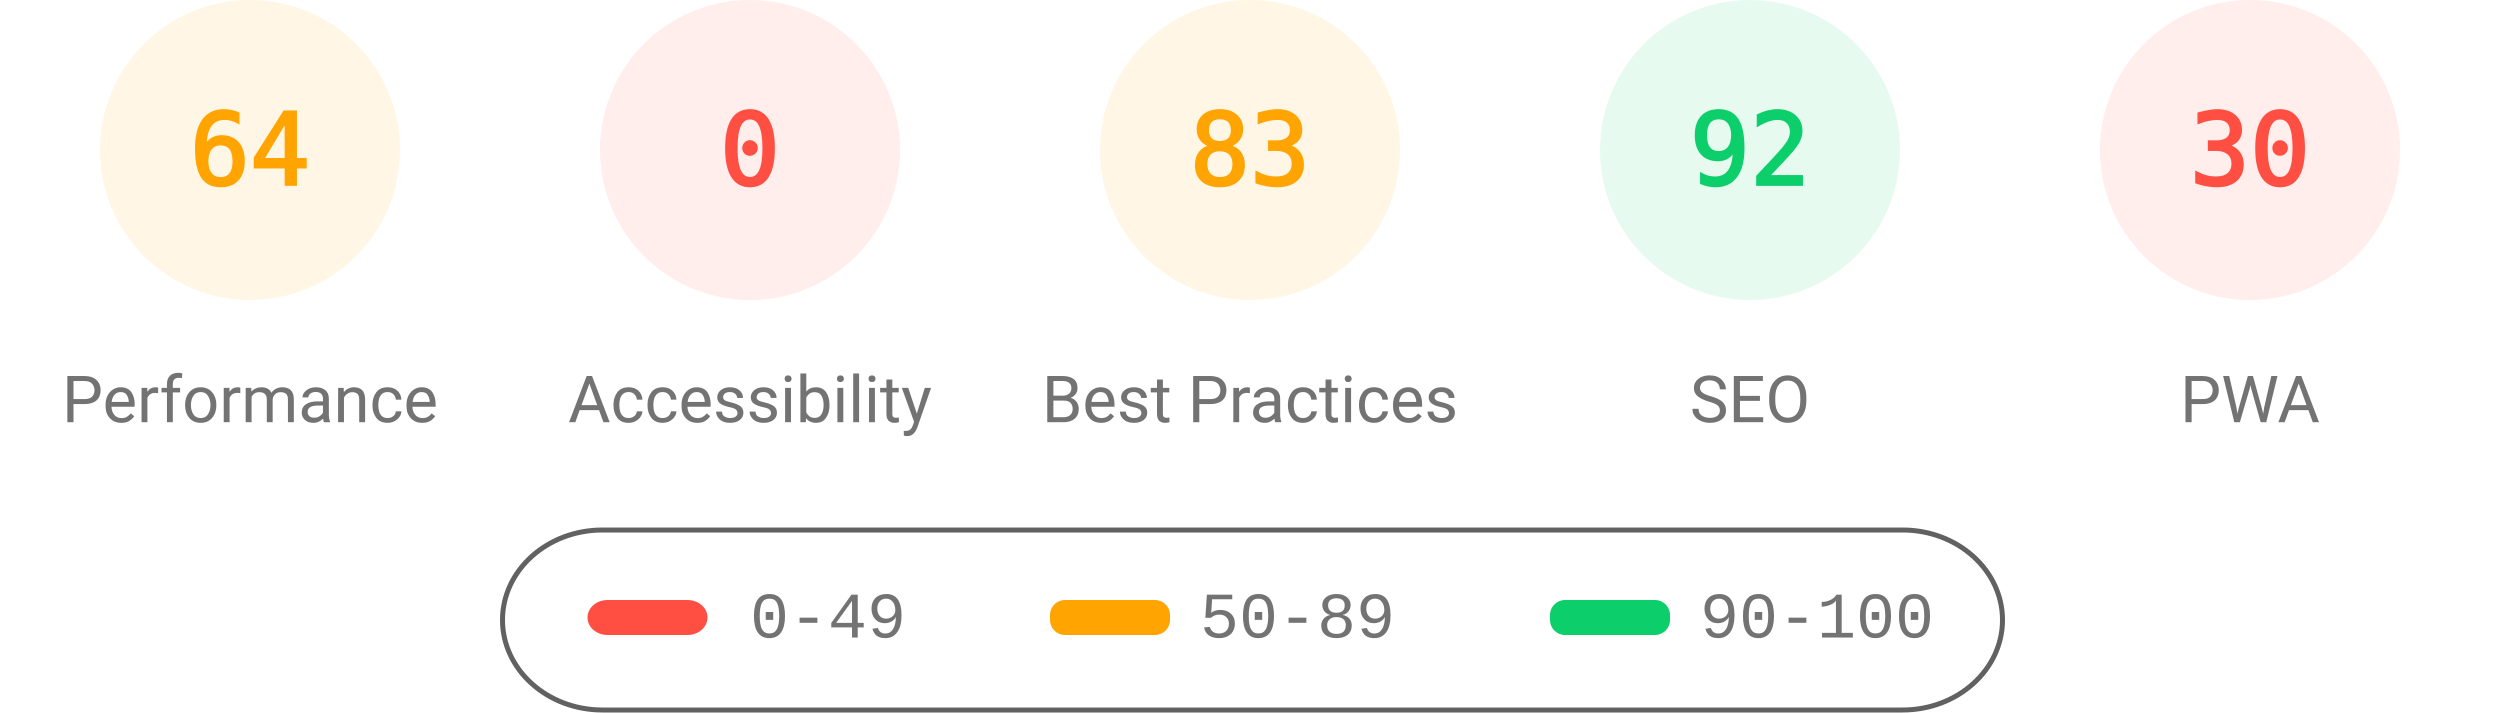
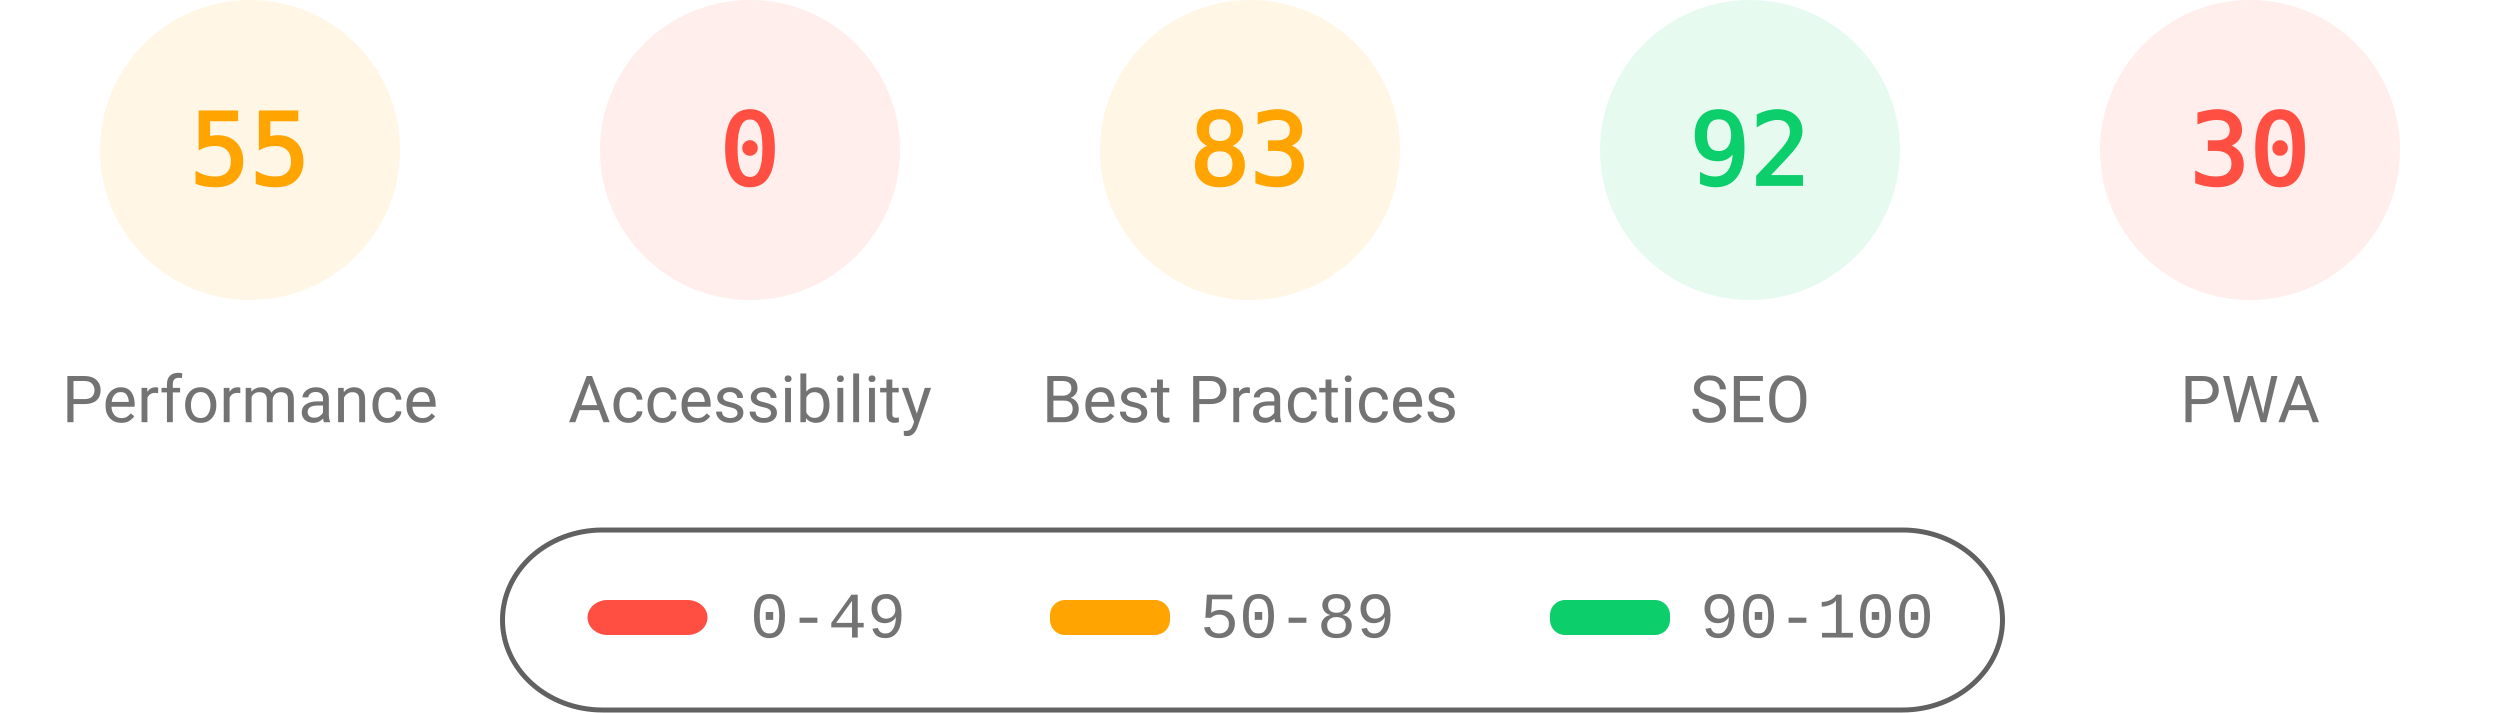
<svg xmlns="http://www.w3.org/2000/svg" fill="none" width="1000" height="285">
  <style>.gauge-base{opacity:.1}.gauge-arc{fill:none;animation-delay:250ms;stroke-linecap:round;transform:rotate(-90deg);transform-origin:100px 60px;animation:load-gauge 1s ease forwards}.guage-text{font-size:40px;font-family:monospace;text-align:center}.guage-red{color:#ff4e42;fill:#ff4e42;stroke:#ff4e42}.guage-orange{color:#ffa400;fill:#ffa400;stroke:#ffa400}.guage-green{color:#0cce6b;fill:#0cce6b;stroke:#0cce6b}.guage-undefined{color:#5c5c5c;fill:#5c5c5c;stroke:#5c5c5c}.guage-title{color:#737373;fill:#737373;stroke:none;font-size:26px;line-height:26px;font-family:Roboto,Halvetica,Arial,sans-serif}@keyframes load-gauge{from{stroke-dasharray:0 352.858}}</style>
  <svg class="guage-div guage-perf guage-orange" viewBox="0 0 200 200" width="200" height="200">
    <circle class="gauge-base" r="56" cx="100" cy="60" stroke-width="8" />
-     <circle class="gauge-arc guage-arc-1" r="56" cx="100" cy="60" stroke-width="8" style="stroke-dasharray:225.189,351.858" />
-     <text class="guage-text" x="100" y="60" alignment-baseline="central" dominant-baseline="central" text-anchor="middle">64</text>
+     <circle class="gauge-arc guage-arc-1" r="56" cx="100" cy="60" stroke-width="8" style="stroke-dasharray:193.522,351.858" />
+     <text class="guage-text" x="100" y="60" alignment-baseline="central" dominant-baseline="central" text-anchor="middle">55</text>
    <text class="guage-title" x="100" y="160" alignment-baseline="central" dominant-baseline="central" text-anchor="middle">Performance</text>
  </svg>
  <svg class="guage-div guage-acc guage-red" viewBox="0 0 200 200" width="200" height="200" x="200">
    <circle class="gauge-base" r="56" cx="100" cy="60" stroke-width="8" />
    <circle class="gauge-arc guage-arc-2" r="56" cx="100" cy="60" stroke-width="8" style="stroke-dasharray:0,351.858" />
    <text class="guage-text" x="100" y="60" alignment-baseline="central" dominant-baseline="central" text-anchor="middle">0</text>
    <text class="guage-title" x="100" y="160" alignment-baseline="central" dominant-baseline="central" text-anchor="middle">Accessibility</text>
  </svg>
  <svg class="guage-div guage-best guage-orange" viewBox="0 0 200 200" width="200" height="200" x="400">
    <circle class="gauge-base" r="56" cx="100" cy="60" stroke-width="8" />
    <circle class="gauge-arc guage-arc-3" r="56" cx="100" cy="60" stroke-width="8" style="stroke-dasharray:292.042,351.858" />
    <text class="guage-text" x="100" y="60" alignment-baseline="central" dominant-baseline="central" text-anchor="middle">83</text>
    <text class="guage-title" x="100" y="160" alignment-baseline="central" dominant-baseline="central" text-anchor="middle">Best Practices</text>
  </svg>
  <svg class="guage-div guage-seo guage-green" viewBox="0 0 200 200" width="200" height="200" x="600">
    <circle class="gauge-base" r="56" cx="100" cy="60" stroke-width="8" />
    <circle class="gauge-arc guage-arc-4" r="56" cx="100" cy="60" stroke-width="8" style="stroke-dasharray:323.709,351.858" />
    <text class="guage-text" x="100" y="60" alignment-baseline="central" dominant-baseline="central" text-anchor="middle">92</text>
    <text class="guage-title" x="100" y="160" alignment-baseline="central" dominant-baseline="central" text-anchor="middle">SEO</text>
  </svg>
  <svg class="guage-div guage-pwa guage-red" viewBox="0 0 200 200" width="200" height="200" x="800">
    <circle class="gauge-base" r="56" cx="100" cy="60" stroke-width="8" />
    <circle class="gauge-arc guage-arc-4" r="56" cx="100" cy="60" stroke-width="8" style="stroke-dasharray:105.557,351.858" />
    <text class="guage-text" x="100" y="60" alignment-baseline="central" dominant-baseline="central" text-anchor="middle">30</text>
    <text class="guage-title" x="100" y="160" alignment-baseline="central" dominant-baseline="central" text-anchor="middle">PWA</text>
  </svg>
  <svg width="604" height="76" x="200" y="210">
    <path fill="none" id="canvas_background" d="M-1-1h604v80H-1z" />
    <rect fill-opacity="0" stroke="#616161" stroke-width="2" rx="40" id="svg_2" height="72" width="600" y="2" x="1" fill="#000" />
    <rect stroke="#000" rx="8" id="svg_3" height="14" width="48" y="30" x="35" stroke-opacity="null" stroke-width="0" fill="#ff4e42" />
    <rect stroke="#000" rx="6" id="svg_4" height="14" width="48" y="30" x="220" stroke-opacity="null" stroke-width="0" fill="#ffa400" />
    <rect stroke="#000" rx="6" id="svg_5" height="14" width="48" y="30" x="420" stroke-opacity="null" stroke-width="0" fill="#0cce6b" />
    <text xml:space="preserve" text-anchor="start" font-family="'Courier New', Courier, monospace" font-size="26" id="svg_6" y="45" x="100" stroke-opacity="null" stroke-width="0" stroke="#000" fill="#737373">0-49</text>
    <text xml:space="preserve" text-anchor="start" font-family="'Courier New', Courier, monospace" font-size="26" id="svg_7" y="45" x="280" stroke-opacity="null" stroke-width="0" stroke="#000" fill="#737373">50-89</text>
    <text xml:space="preserve" text-anchor="start" font-family="'Courier New', Courier, monospace" font-size="26" id="svg_8" y="45" x="480" stroke-opacity="null" stroke-width="0" stroke="#000" fill="#737373">90-100</text>
  </svg>
</svg>
